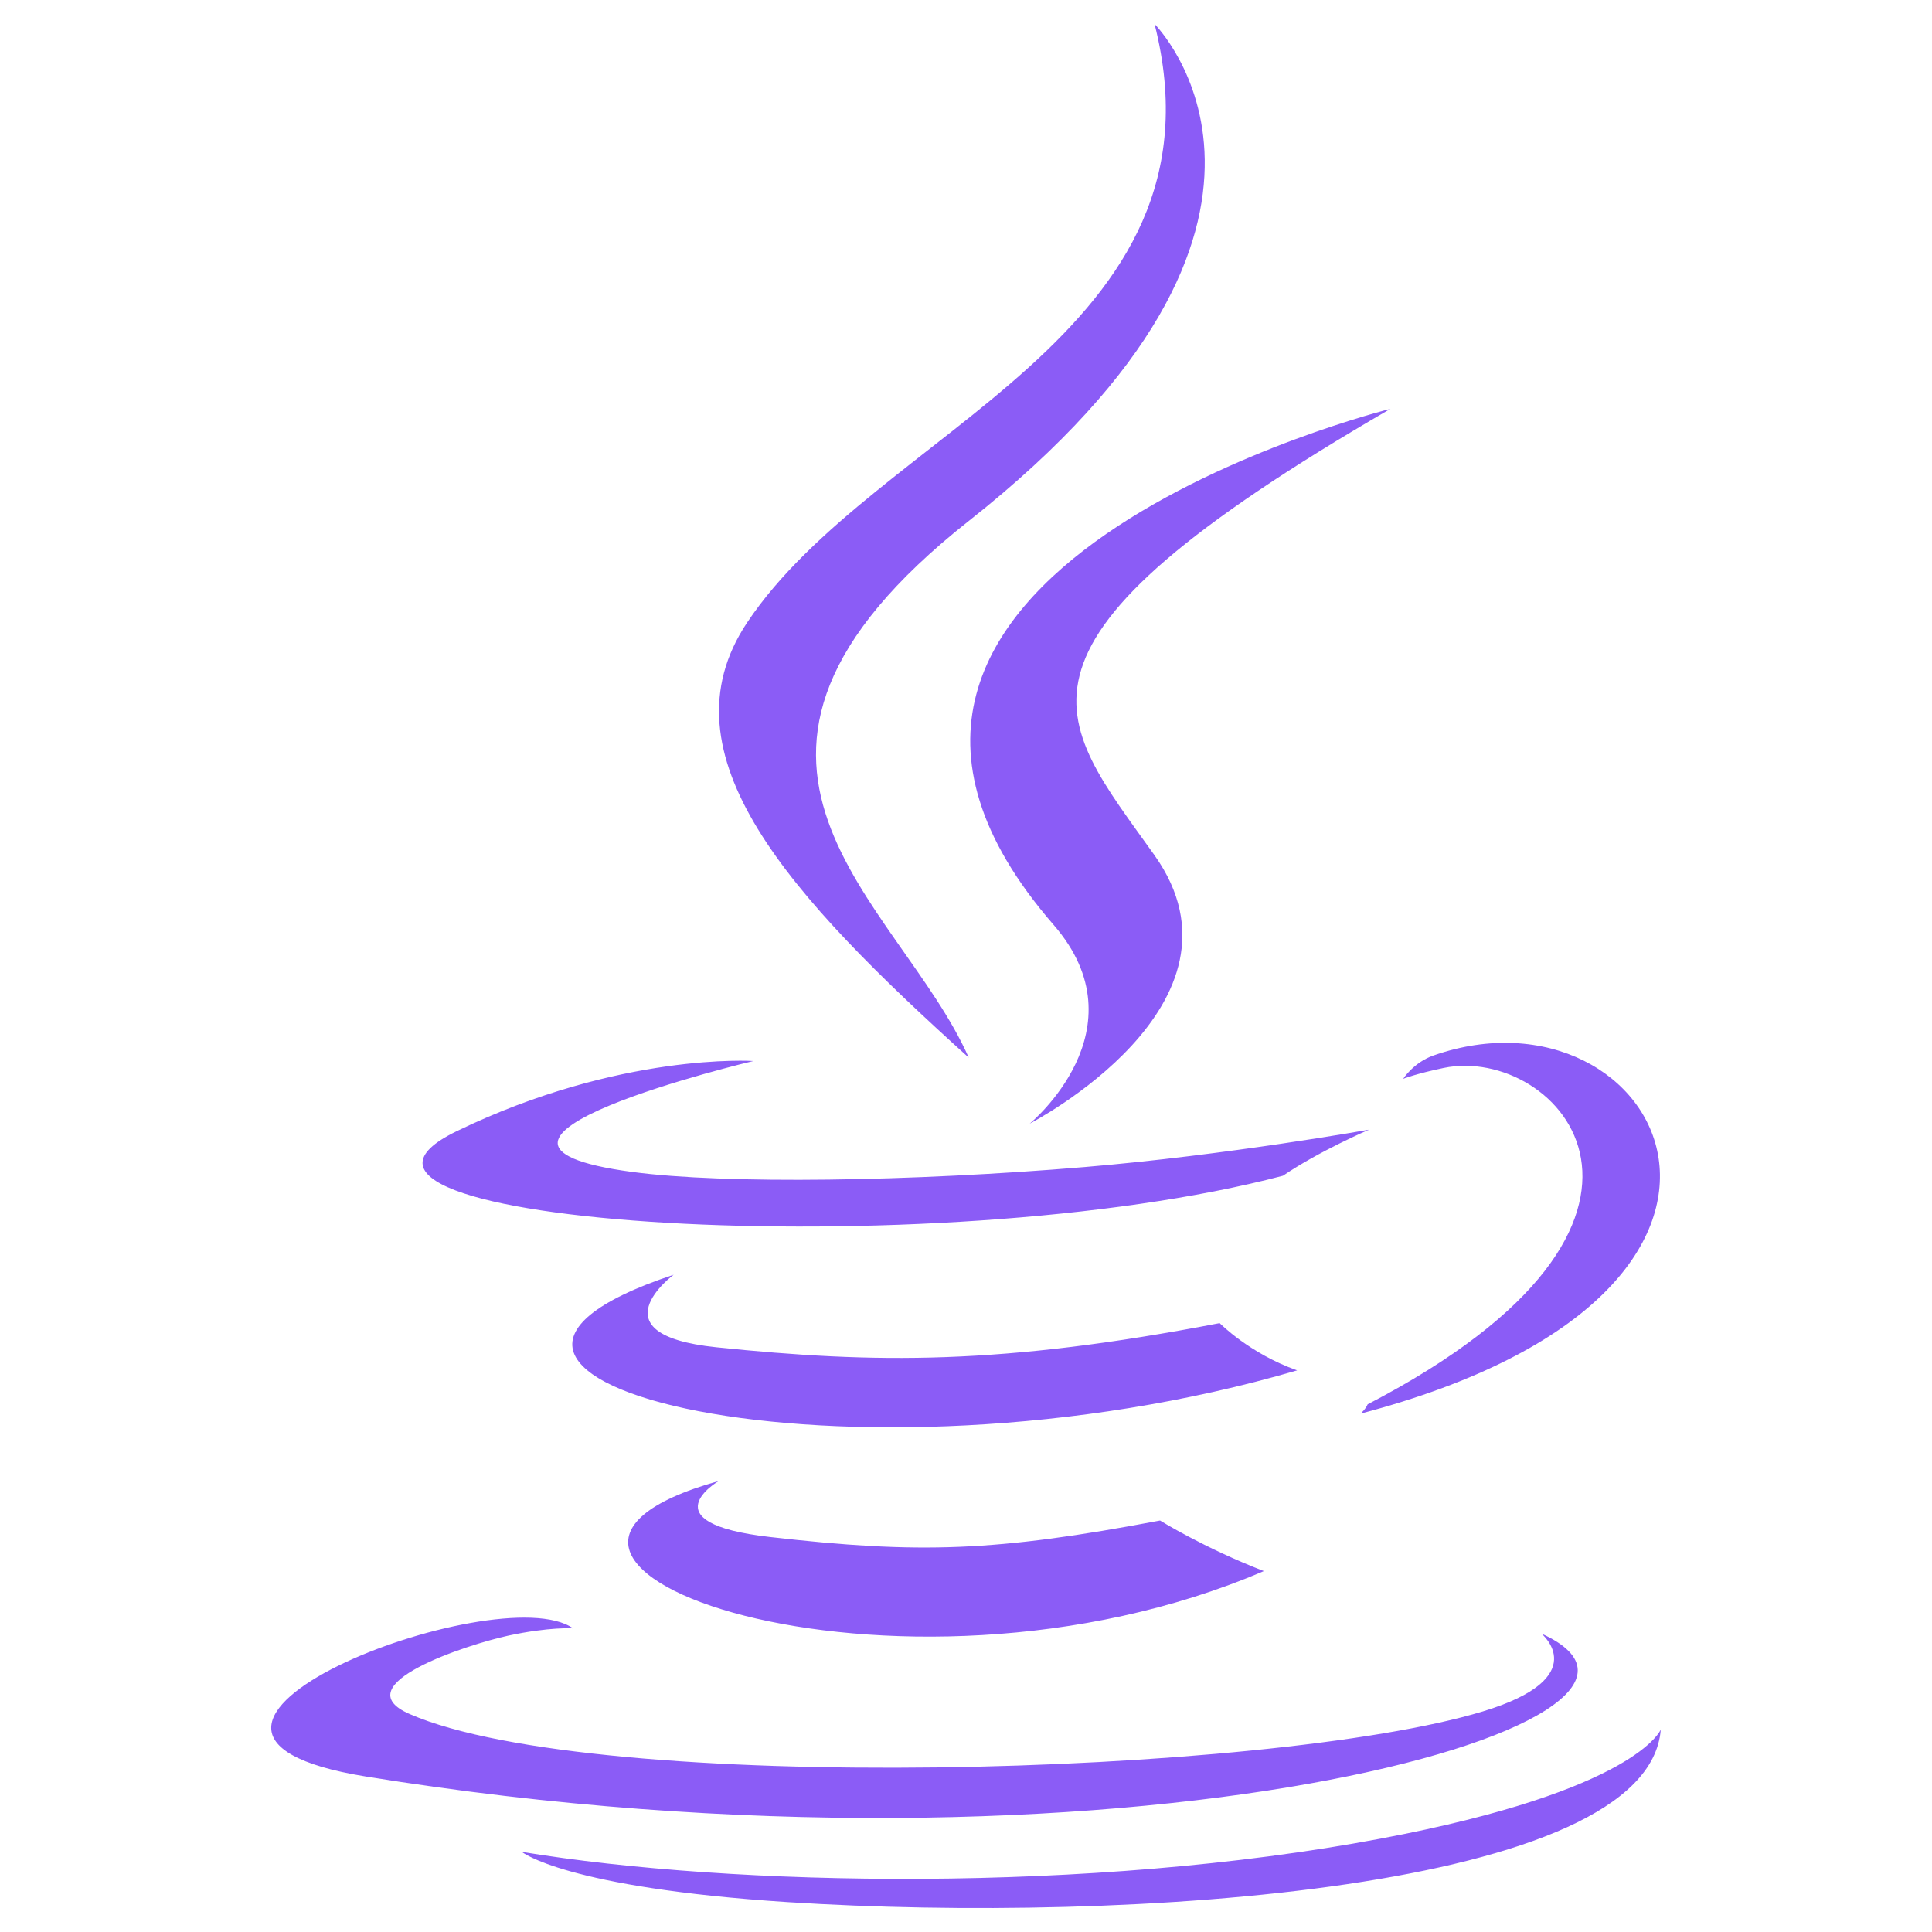
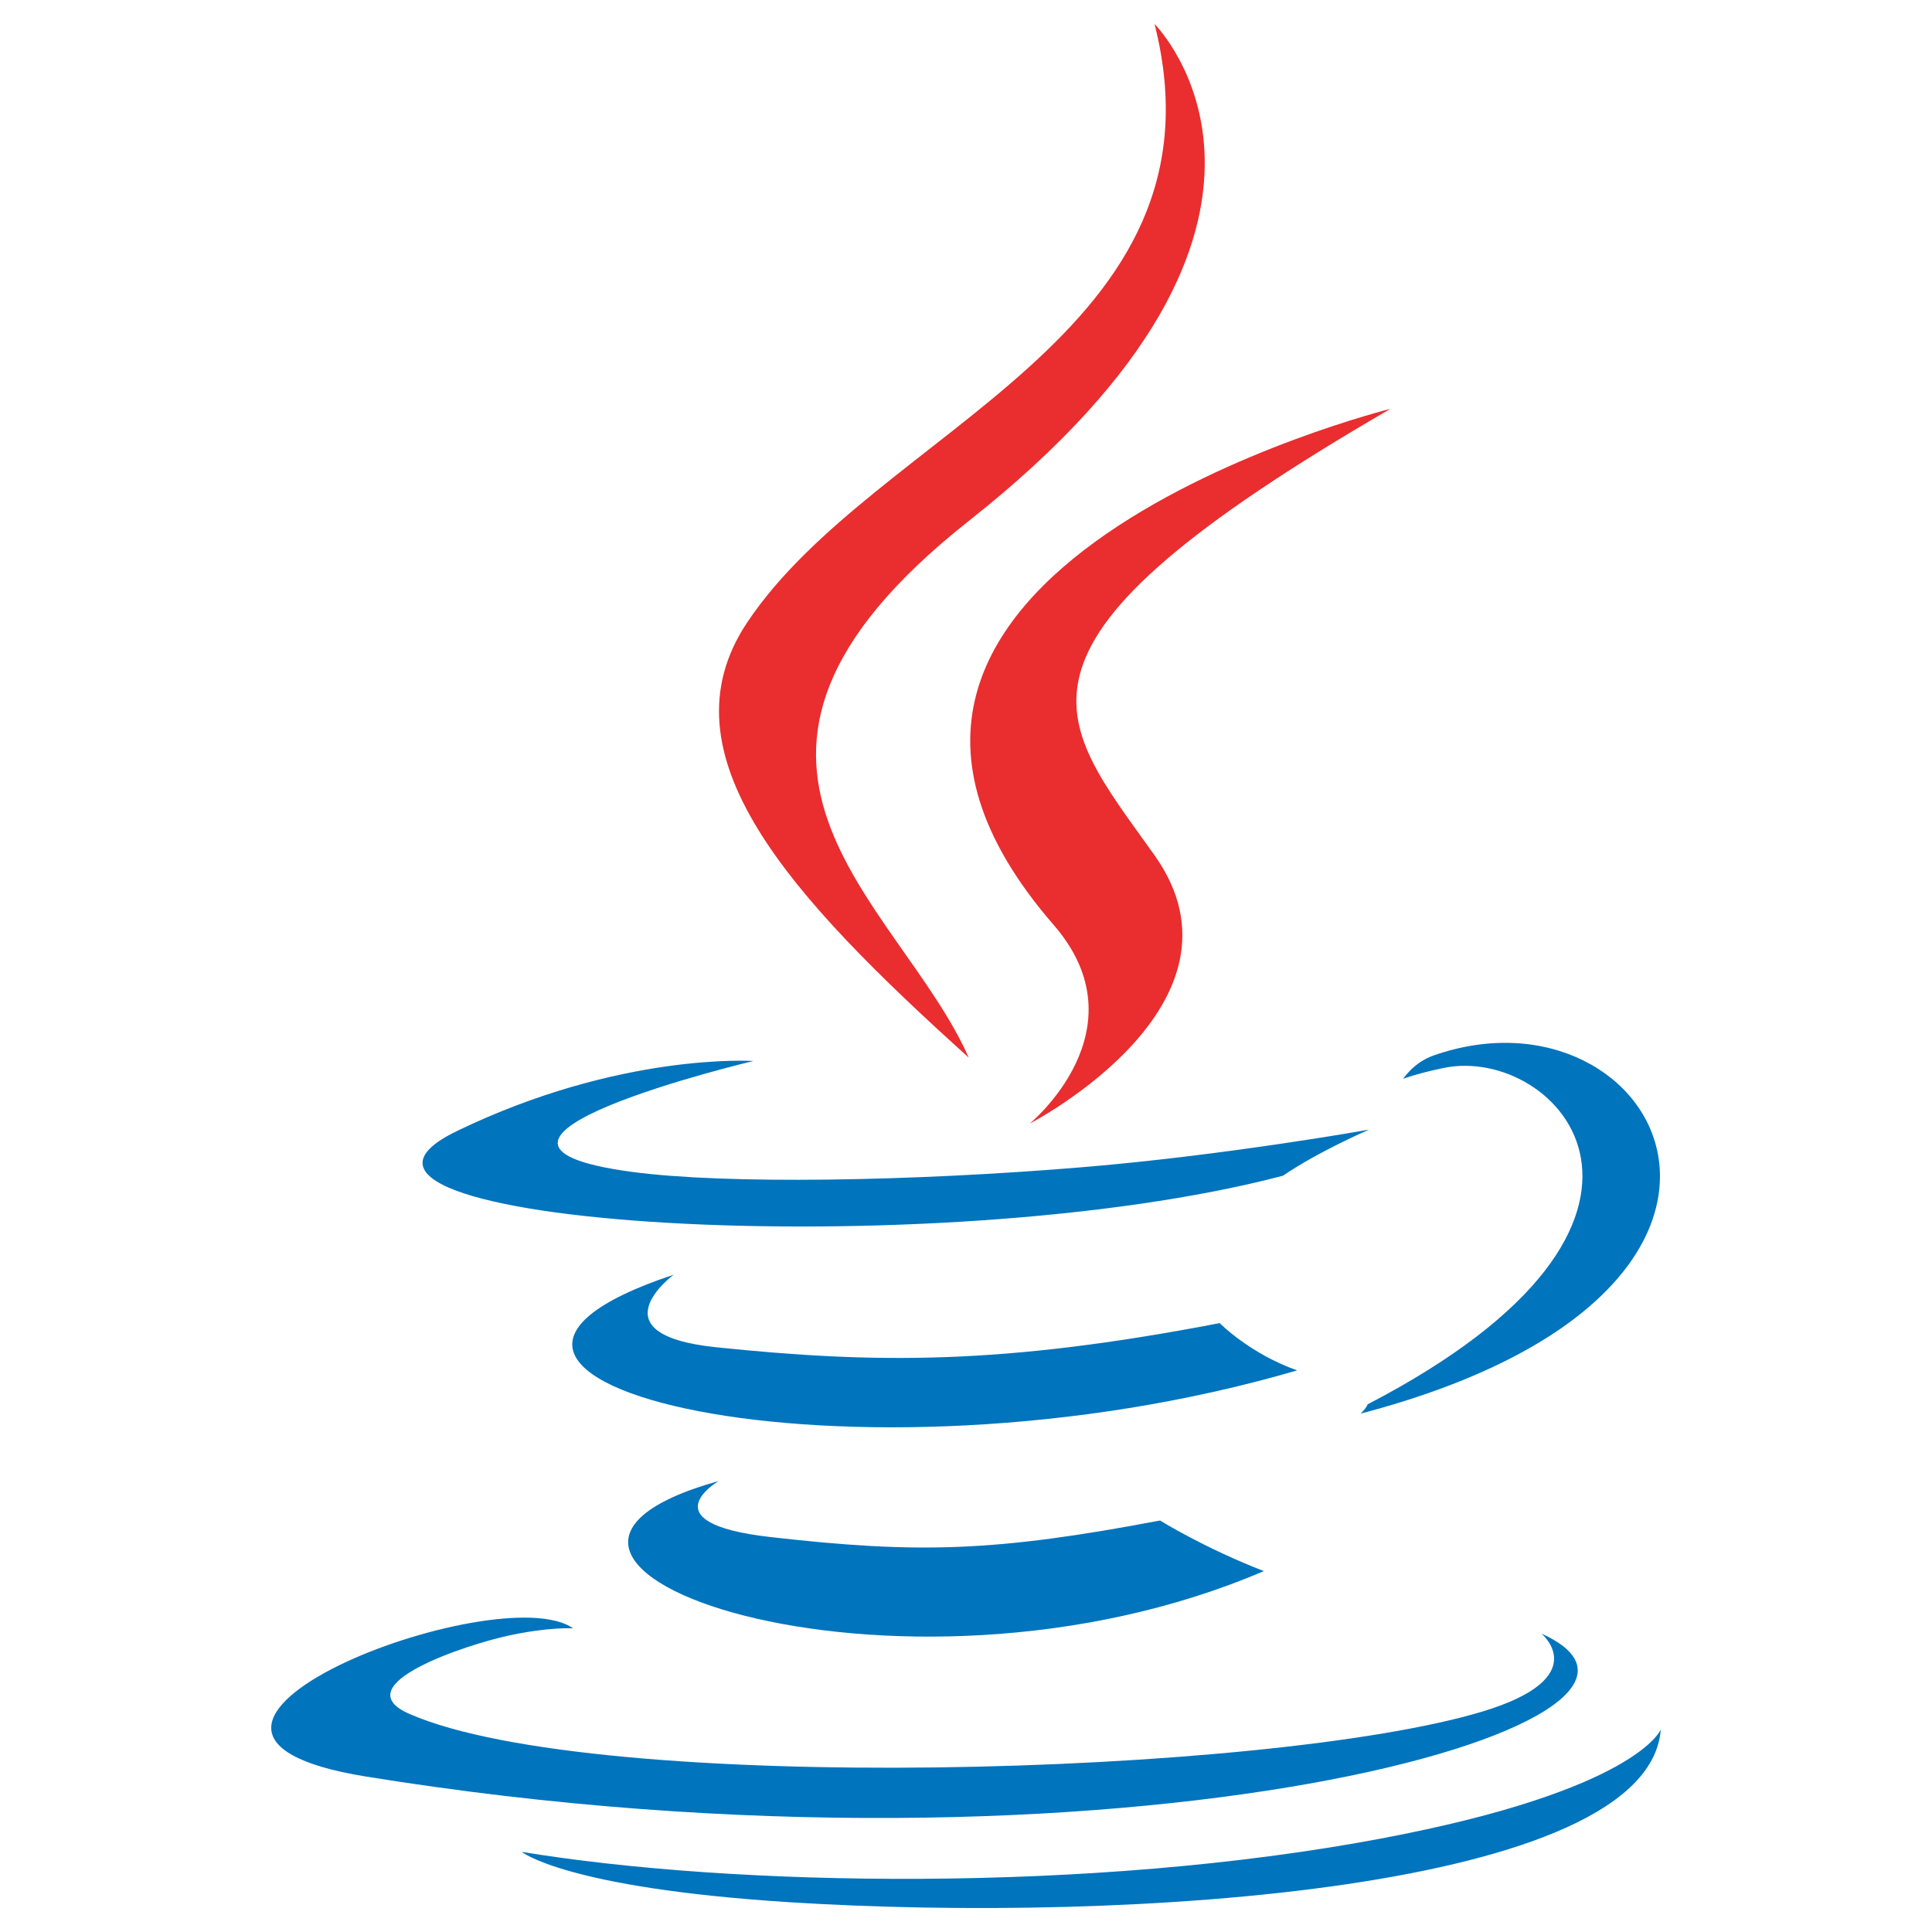
- <svg xmlns="http://www.w3.org/2000/svg" fill="#8B5CF6" viewBox="0 0 128 128">
-   <path fill="#8B5CF6" d="M47.617 98.12c-19.192 5.362 11.677 16.439 36.115 5.969-4.003-1.556-6.874-3.351-6.874-3.351-10.897 2.06-15.952 2.222-25.844 1.092-8.164-.935-3.397-3.71-3.397-3.71zm33.189-10.46c-14.444 2.779-22.787 2.69-33.354 1.6-8.171-.845-2.822-4.805-2.822-4.805-21.137 7.016 11.767 14.977 41.309 6.336-3.14-1.106-5.133-3.131-5.133-3.131zm11.319-60.575c.001 0-42.731 10.669-22.323 34.187 6.024 6.935-1.58 13.17-1.58 13.17s15.289-7.891 8.269-17.777c-6.559-9.215-11.587-13.793 15.634-29.58zm9.998 81.144s3.529 2.91-3.888 5.159c-14.102 4.272-58.706 5.56-71.095.171-4.45-1.938 3.899-4.625 6.526-5.192 2.739-.593 4.303-.485 4.303-.485-4.952-3.487-32.013 6.85-13.742 9.815 49.821 8.076 90.817-3.637 77.896-9.468zM85 77.896c2.395-1.634 5.703-3.053 5.703-3.053s-9.424 1.685-18.813 2.474c-11.494.964-23.823 1.154-30.012.326-14.652-1.959 8.033-7.348 8.033-7.348s-8.812-.596-19.644 4.644C17.455 81.134 61.958 83.958 85 77.896zm5.609 15.145c-.108.29-.468.616-.468.616 31.273-8.221 19.775-28.979 4.822-23.725-1.312.464-2 1.543-2 1.543s.829-.334 2.678-.72c7.559-1.575 18.389 10.119-5.032 22.286zM64.181 70.069c-4.614-10.429-20.26-19.553.007-35.559C89.459 14.563 76.492 1.587 76.492 1.587c5.23 20.608-18.451 26.833-26.999 39.667-5.821 8.745 2.857 18.142 14.688 28.815zm27.274 51.748c-19.187 3.612-42.854 3.191-56.887.874 0 0 2.874 2.38 17.646 3.331 22.476 1.437 57-.8 57.816-11.436.001 0-1.57 4.032-18.575 7.231z" />
+ <svg xmlns="http://www.w3.org/2000/svg" viewBox="0 0 128 128">
+   <path fill="#0074BD" d="M47.617 98.12s-4.767 2.774 3.397 3.71c9.892 1.13 14.947.968 25.845-1.092 0 0 2.871 1.795 6.873 3.351-24.439 10.47-55.308-.607-36.115-5.969zm-2.988-13.665s-5.348 3.959 2.823 4.805c10.567 1.091 18.91 1.18 33.354-1.6 0 0 1.993 2.025 5.132 3.131-29.542 8.64-62.446.68-41.309-6.336z" />
+   <path fill="#EA2D2E" d="M69.802 61.271c6.025 6.935-1.58 13.17-1.58 13.17s15.289-7.891 8.269-17.777c-6.559-9.215-11.587-13.792 15.635-29.58 0 .001-42.731 10.67-22.324 34.187z" />
+   <path fill="#0074BD" d="M102.123 108.229s3.529 2.91-3.888 5.159c-14.102 4.272-58.706 5.56-71.094.171-4.451-1.938 3.899-4.625 6.526-5.192 2.739-.593 4.303-.485 4.303-.485-4.953-3.487-32.013 6.85-13.743 9.815 49.821 8.076 90.817-3.637 77.896-9.468zM49.912 70.294s-22.686 5.389-8.033 7.348c6.188.828 18.518.638 30.011-.326 9.39-.789 18.813-2.474 18.813-2.474s-3.308 1.419-5.704 3.053c-23.042 6.061-67.544 3.238-54.731-2.958 10.832-5.239 19.644-4.643 19.644-4.643zm40.697 22.747c23.421-12.167 12.591-23.86 5.032-22.285-1.848.385-2.677.72-2.677.72s.688-1.079 2-1.543c14.953-5.255 26.451 15.503-4.823 23.725 0-.002.359-.327.468-.617z" />
+   <path fill="#EA2D2E" d="M76.491 1.587S89.459 14.563 64.188 34.51c-20.266 16.006-4.621 25.13-.007 35.559-11.831-10.673-20.509-20.07-14.688-28.815C58.041 28.42 81.722 22.195 76.491 1.587z" />
+   <path fill="#0074BD" d="M52.214 126.021c22.476 1.437 57-.8 57.817-11.436 0 0-1.571 4.032-18.577 7.231-19.186 3.612-42.854 3.191-56.887.874 0 .001 2.875 2.381 17.647 3.331z" />
</svg>
